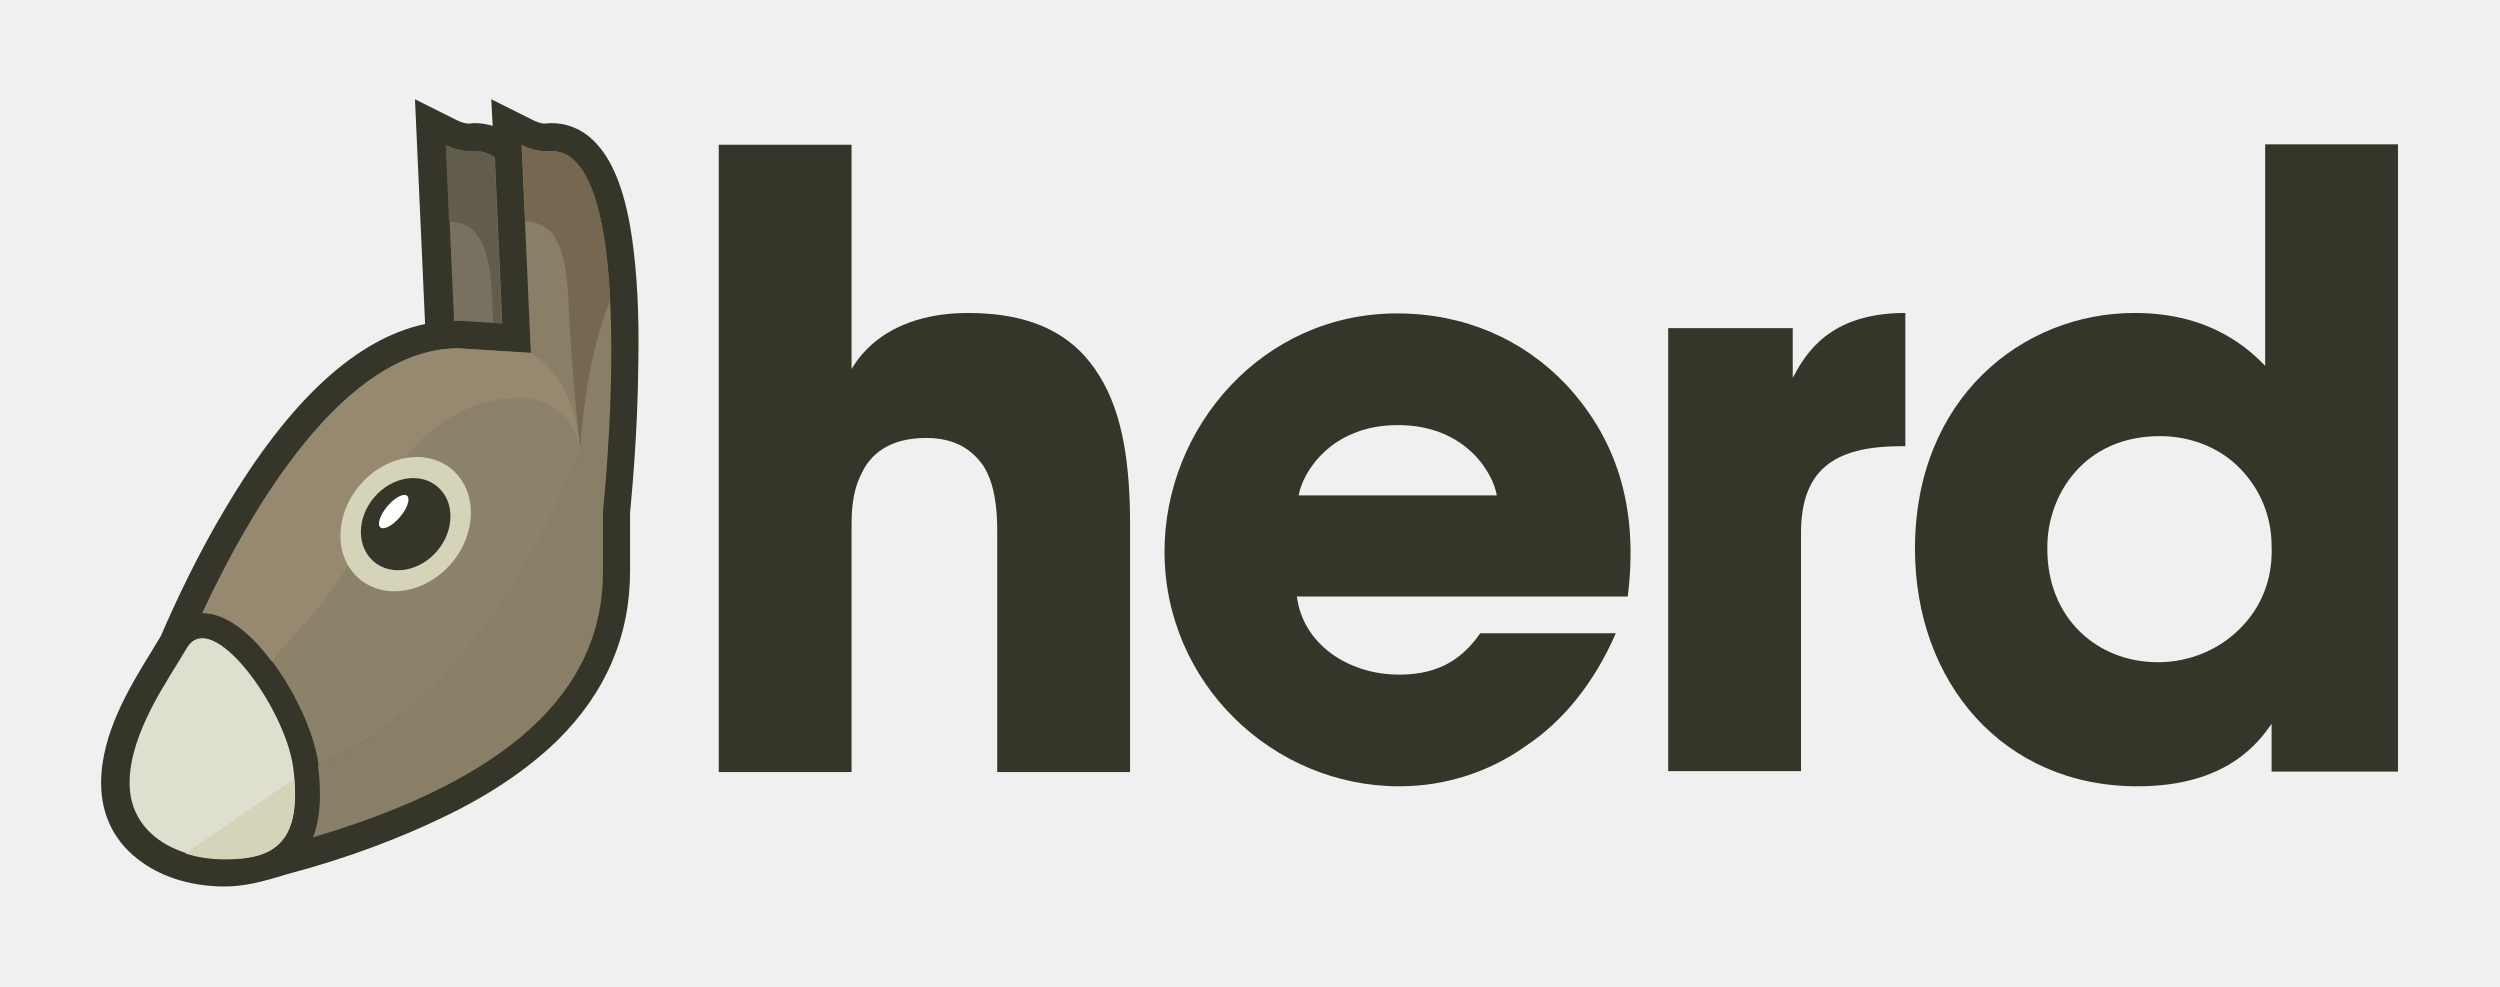
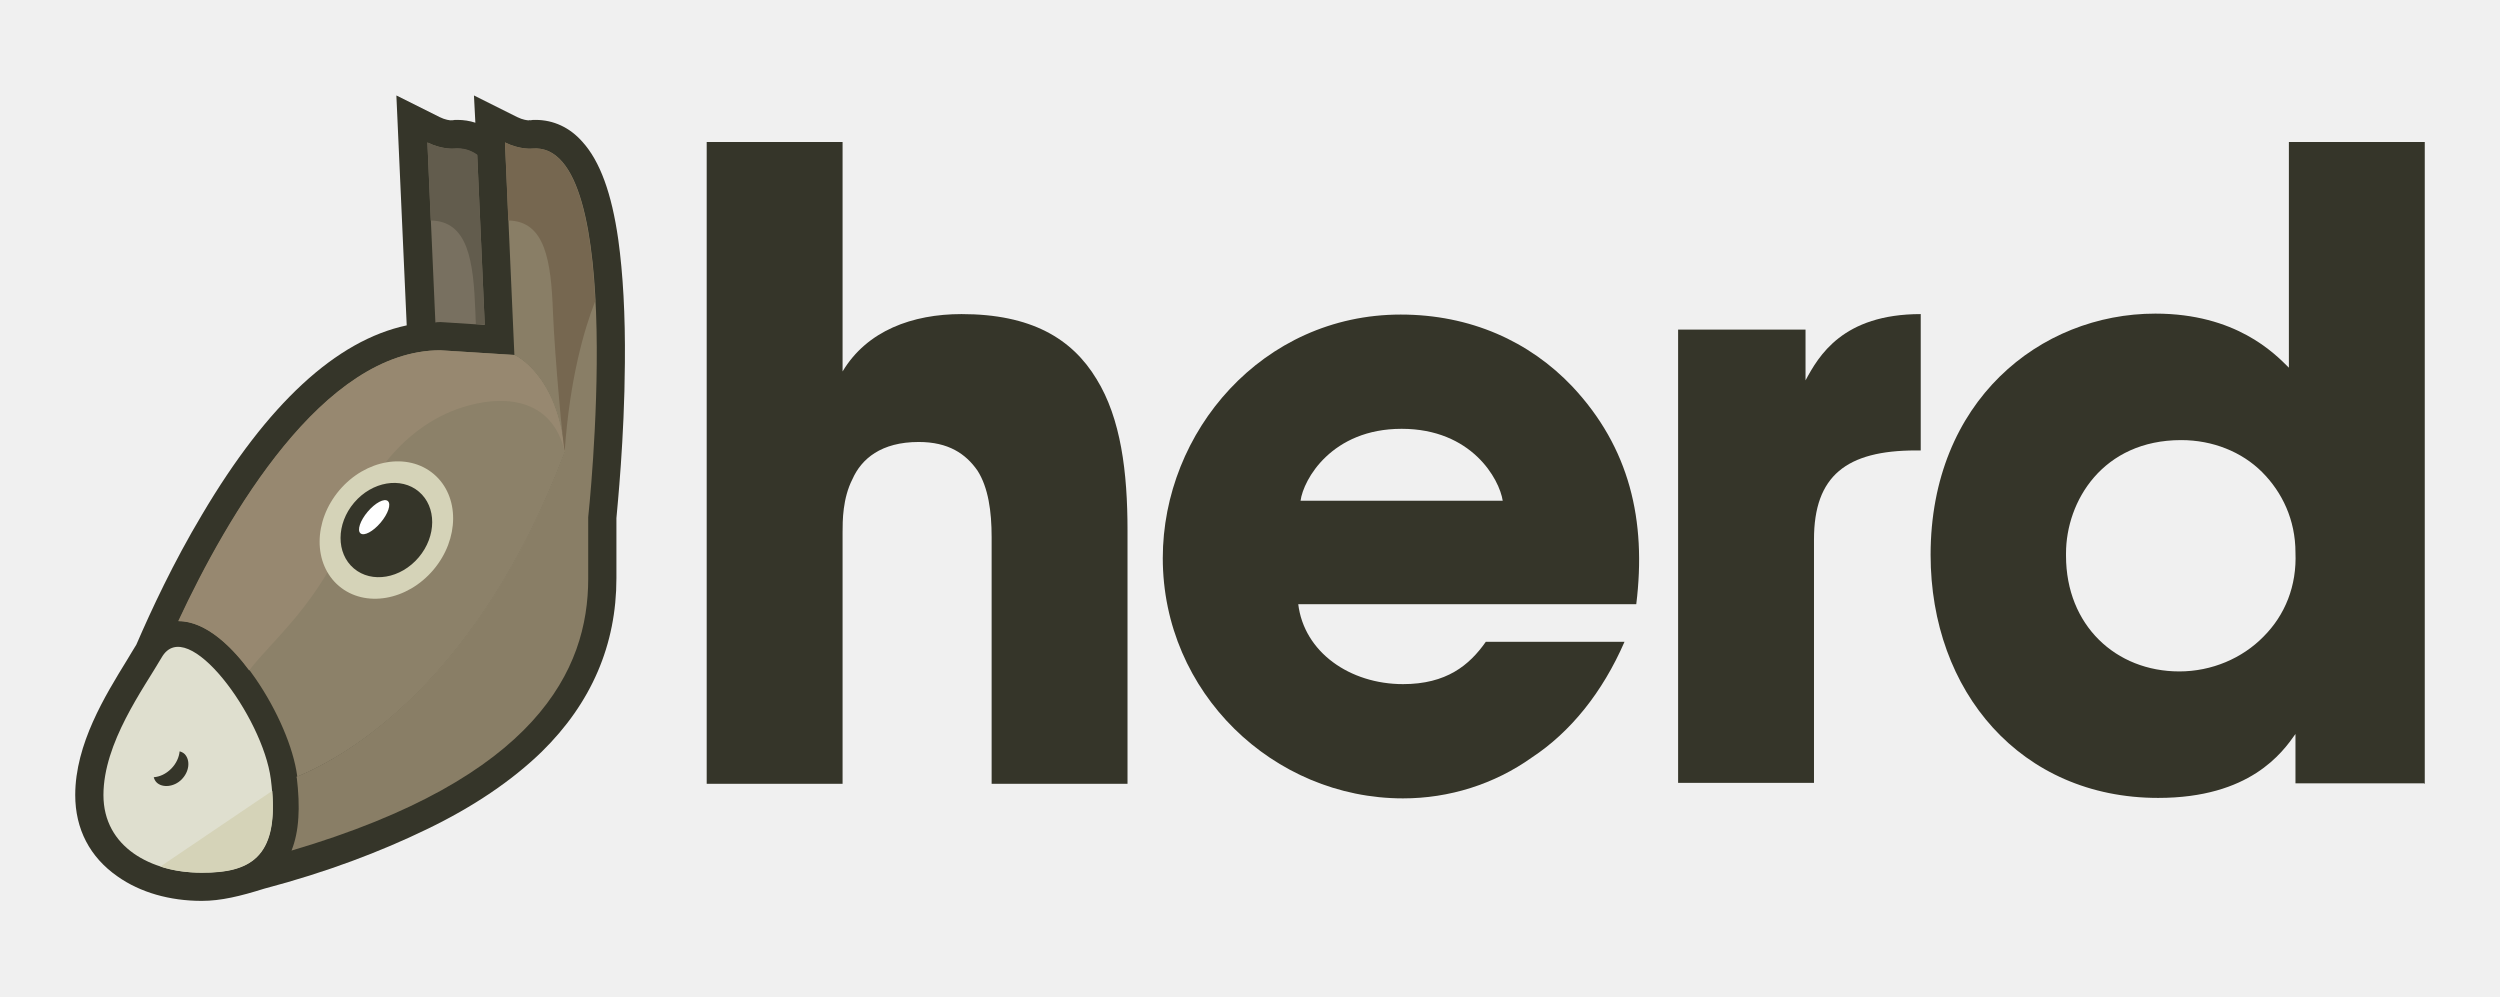
- <svg xmlns="http://www.w3.org/2000/svg" version="1.1" id="Layer_1" x="0px" y="0px" viewBox="-512.3 -102.3 544 214.7" enable-background="new -512.3 -102.3 544 214.7" xml:space="preserve">
+ <svg xmlns="http://www.w3.org/2000/svg" version="1.1" id="Layer_1" x="0px" y="0px" viewBox="0 0 531.7 212" enable-background="new 0 0 531.7 212" xml:space="preserve">
  <g>
    <g>
-       <path fill="#353529" d="M-374.7-50c-1.4-9.9-3.9-16.7-7.6-20.8c-2.7-3.1-6.2-4.7-10-4.7c-0.4,0-0.8,0-1.2,0.1l0.1-0.1l-0.3,0.1    c-0.3,0-1.3-0.1-2.5-0.7l-9.2-4.6l0.3,5.8c-1.2-0.4-2.5-0.6-3.8-0.6c-0.4,0-0.8,0-1.2,0.1l0.1-0.1l-0.3,0.1    c-0.3,0-1.3-0.1-2.5-0.7l-9.2-4.6l2.2,48.9c-15,3.2-29.6,16.7-43.5,40.2c-6.1,10.2-10.8,20.3-14,27.7c-0.6,1-1.3,2.1-2,3.3    c-4.6,7.5-11,17.8-11,28.7c0,7.2,3.1,13.2,9,17.3c4.8,3.4,11.1,5.2,17.9,5.2c4.1,0,8.2-1,13.3-2.6c13.3-3.5,24.8-7.9,34.5-12.6    c10-4.8,18.2-10.4,24.5-16.5c10.6-10.4,15.9-22.8,15.9-36.9V9.3c0.2-2.4,1.7-16.8,1.8-33C-373.2-34-373.7-42.8-374.7-50z" />
-       <path fill="#787060" d="M-412.5-32.5h0.2l9.3,0.6l-1.6-36.1c-1.4-1-3-1.5-4.8-1.4c0,0-2.5,0.3-5.8-1.3l1.7,38.3    C-413.3-32.5-412.9-32.5-412.5-32.5z" />
-       <path fill="#625C4D" d="M-405.1-34.7c0,0.9,0.1,1.7,0.1,2.6l1.9,0.1l-1.6-36.1c-1.4-1-3-1.5-4.8-1.3c0,0-2.5,0.3-5.8-1.3l0.7,16.6    C-406.6-54-405.4-45.4-405.1-34.7z" />
-       <path fill="#353529" d="M-463.3,87.7c-6.2,0-12-1.7-16.2-4.7c-5-3.6-7.7-8.7-7.7-14.9c0-10,6.1-19.9,10.6-27.1    c0.8-1.4,1.6-2.6,2.3-3.8c1.4-2.4,3.5-3.7,6-3.7c5.8,0,11.5,7,14.4,11.2c4.4,6.4,7.6,13.9,8.3,19.5c1.1,8.8,0.1,14.6-3.3,18.4    C-452.6,87.1-458.5,87.7-463.3,87.7z" />
-       <path fill="#897E66" d="M-393-69.4c0,0-2.5,0.3-5.8-1.3l2,45.2c0,0,9.1,4,10.7,20.5c-18.6,48.7-45.7,64.5-57,69.2    c0.8,6.6,0.5,11.7-1.1,15.7c52.2-15.4,63.1-38.5,63.1-57.8c0-2.1,0-2.8,0-2.7V9C-381.1,9-372.4-71.2-393-69.4z" />
-       <g>
-         <path fill="#8C8169" d="M-442.7,68.9c0,0.1,0,0.2,0,0.3C-442.7,69.1-442.7,69-442.7,68.9z" />
-         <path fill="#8C8169" d="M-442.6,71c0,0.1,0,0.3,0,0.4C-442.6,71.3-442.6,71.1-442.6,71z" />
-         <path fill="#8C8169" d="M-443,64.6c0-0.1,0-0.3,0-0.4c11.3-4.7,38.5-20.5,57-69.2c-1.6-16.5-10.7-20.5-10.7-20.5l0,0l-15.8-1     c-24.9,0-45.2,35.1-55.7,57.6c6.9,0,13.3,7.7,16.4,12.3c4.6,6.7,8,14.6,8.8,20.6C-443.1,64.2-443,64.4-443,64.6z" />
-         <path fill="#8C8169" d="M-442.8,66.6c0,0.1,0,0.2,0,0.4C-442.8,66.8-442.8,66.7-442.8,66.6z" />
-         <path fill="#8C8169" d="M-443.4,77.6c0.1-0.3,0.2-0.6,0.2-0.9C-443.3,77-443.4,77.3-443.4,77.6z" />
-         <path fill="#8C8169" d="M-444.2,79.9c0.2-0.5,0.4-1,0.5-1.6C-443.8,78.9-444,79.4-444.2,79.9z" />
-         <path fill="#8C8169" d="M-442.8,73.5c0-0.2,0-0.3,0-0.5C-442.7,73.2-442.7,73.3-442.8,73.5z" />
-         <path fill="#8C8169" d="M-443,75.5c0-0.2,0.1-0.4,0.1-0.6C-442.9,75.1-443,75.3-443,75.5z" />
-       </g>
-       <path fill="#978870" d="M-406.4-14.8c8.2-2.2,17.7-1.1,20.3,9.8c-1.6-16.5-10.7-20.5-10.7-20.5l0,0l-15.8-1    c-24.9,0-45.2,35.1-55.7,57.6c6.1,0,11.7,5.9,15.1,10.5c4.5-6.1,15.3-14.5,21.4-30.8C-428.5,2.1-420.7-11-406.4-14.8z" />
-       <path fill="#DFDFCF" d="M-448.5,64.7c2.1,16.3-4,19.9-14.7,19.9s-20.9-5.5-20.9-16.5s8.5-22.6,12.4-29.3    C-466.4,29.5-450.3,51.5-448.5,64.7z" />
-       <path fill="#D5D3B8" d="M-448.3,67.2L-472,83.4c2.7,0.9,5.7,1.3,8.8,1.3C-453.1,84.7-447.1,81.4-448.3,67.2z" />
-       <path fill="#766750" d="M-379.5-37c-0.9-17.5-4.2-33.2-13.4-32.4c0,0-2.5,0.3-5.8-1.3l0.7,16.6l0,0c7.9,0.1,9.1,8.7,9.5,19.4    c0.4,10,2.2,29,2.5,29.6C-385-20.5-382-30.8-379.5-37z" />
-       <g>
-         <ellipse transform="matrix(0.6462 -0.7632 0.7632 0.6462 -158.9669 -319.4009)" fill="#D5D3B8" cx="-424" cy="11.7" rx="15.6" ry="13.1" />
-         <ellipse transform="matrix(0.6462 -0.7632 0.7632 0.6462 -158.9669 -319.4009)" fill="#353529" cx="-424" cy="11.7" rx="10.7" ry="9" />
-         <ellipse transform="matrix(0.6462 -0.7632 0.7632 0.6462 -157.8263 -322.3784)" fill="#FFFFFF" cx="-426.6" cy="9" rx="4.5" ry="1.8" />
-       </g>
+       <path fill="#353529" d="M150.4,30.2h28.8v36.7V79c5.2-8.7,14.9-12.2,25.3-12.2c14.8,0,23.5,5.2,28.7,13.8    c5.2,8.4,6.6,19.8,6.6,32.2v53.9h-28.9v-52.5c0-5.4-0.7-10.5-3-14.1c-2.5-3.6-6.2-6.1-12.5-6.1c-8,0-12.2,3.6-14.1,7.9    c-2.1,4.1-2.1,8.9-2.1,11.3v53.5h-28.9V30.2H150.4z" />
+       <path fill="#353529" d="M276.1,128.4c1.2,10.3,11,17.1,22.3,17.1c9.2,0,14.1-4,17.6-9h29.5c-4.7,10.8-11.5,19.2-19.7,24.6    c-8,5.7-17.6,8.7-27.4,8.7c-27.6,0-51.1-22.5-51.1-51.1c0-26.9,21.2-51.8,50.6-51.8c14.8,0,27.4,5.7,36.5,15.3    c12.2,13,15.8,28.5,13.6,46.3h-71.9V128.4z M319.6,106.5c-0.7-4.6-6.6-15.3-21.5-15.3s-20.9,10.8-21.5,15.3H319.6z" />
+       <path fill="#353529" d="M356.9,70.1H384v10.8c2.8-5.2,7.9-14.1,24.5-14.1v29h-1c-14.8,0-21.7,5.4-21.7,18.9v51.8h-28.9L356.9,70.1    z" />
+       <path fill="#353529" d="M515.6,166.6h-27.4v-10.5c-2.8,4-9.7,13.6-29.2,13.6c-29.2,0-48.4-22.6-48.4-51.7    c0-32.7,23.3-51.3,47.8-51.3c17.1,0,25.3,8.4,28.4,11.5V67.8V30.2h28.9v136.5H515.6z M439.4,118.2c0,14.8,10.6,24.6,24.1,24.6    c6.9,0,13.4-2.8,17.9-7.4c4.6-4.6,7.1-10.8,6.8-17.9c0-6.9-2.8-12.8-7.1-17.1c-4.3-4.3-10.5-6.8-17.2-6.8    c-16.7,0-24.5,13-24.5,24.1L439.4,118.2z" />
    </g>
    <g>
-       <path fill="#353529" d="M-355.8-70.8h28.8v36.7V-22c5.2-8.7,14.9-12.2,25.3-12.2c14.8,0,23.5,5.2,28.7,13.8    c5.2,8.4,6.6,19.8,6.6,32.2v53.9h-28.9V13.2c0-5.4-0.7-10.5-3-14.1c-2.5-3.6-6.2-6.1-12.5-6.1c-8,0-12.2,3.6-14.1,7.9    c-2.1,4.1-2.1,8.9-2.1,11.3v53.5h-28.9V-70.8H-355.8z" />
-       <path fill="#353529" d="M-230.1,27.4c1.2,10.3,11,17.1,22.3,17.1c9.2,0,14.1-4,17.6-9h29.5c-4.7,10.8-11.5,19.2-19.7,24.6    c-8,5.7-17.6,8.7-27.4,8.7c-27.6,0-51.1-22.5-51.1-51.1c0-26.9,21.2-51.8,50.6-51.8c14.8,0,27.4,5.7,36.6,15.3    c12.2,13,15.8,28.5,13.6,46.3h-71.9V27.4z M-186.6,5.5c-0.7-4.6-6.6-15.3-21.5-15.3S-229,0.9-229.7,5.5H-186.6z" />
-       <path fill="#353529" d="M-149.3-30.9h27.1v10.8c2.8-5.2,7.9-14.1,24.5-14.1v29h-1c-14.8,0-21.7,5.4-21.7,18.9v51.8h-28.9    C-149.3,65.5-149.3-30.9-149.3-30.9z" />
-       <path fill="#353529" d="M9.4,65.6H-18V55.2c-2.8,4-9.7,13.6-29.2,13.6c-29.2,0-48.4-22.6-48.4-51.7c0-32.7,23.3-51.3,47.8-51.3    c17.1,0,25.3,8.4,28.4,11.5v-10.5v-37.7H9.5V65.6H9.4z M-66.8,17.2c0,14.8,10.6,24.6,24.1,24.6c6.9,0,13.4-2.8,17.9-7.4    c4.6-4.6,7.1-10.8,6.8-17.9c0-6.9-2.8-12.8-7.1-17.1c-4.3-4.3-10.5-6.8-17.2-6.8c-16.7,0-24.5,13-24.5,24.1    C-66.8,16.8-66.8,17.2-66.8,17.2z" />
+       <g>
+         <path fill="#353529" d="M131.5,51c-1.4-9.9-3.9-16.7-7.6-20.8c-2.7-3.1-6.2-4.7-10-4.7c-0.4,0-0.8,0-1.2,0.1l0.1-0.1l-0.3,0.1     c-0.3,0-1.3-0.1-2.5-0.7l-9.2-4.6l0.3,5.8c-1.2-0.4-2.5-0.6-3.8-0.6c-0.4,0-0.8,0-1.2,0.1l0.1-0.1L96,25.6     c-0.3,0-1.3-0.1-2.5-0.7l-9.2-4.6l2.2,48.9c-15,3.2-29.6,16.7-43.5,40.2c-6.1,10.2-10.8,20.3-14,27.7c-0.6,1-1.3,2.1-2,3.3     c-4.6,7.5-11,17.8-11,28.7c0,7.2,3.1,13.2,9,17.3c4.8,3.4,11.1,5.2,17.9,5.2c4.1,0,8.2-1,13.3-2.6c13.3-3.5,24.8-7.9,34.5-12.6     c10-4.8,18.2-10.4,24.5-16.5c10.6-10.4,15.9-22.8,15.9-36.9v-12.8c0.2-2.4,1.7-16.8,1.8-33C133,67,132.5,58.2,131.5,51z" />
+         <path fill="#787060" d="M93.6,68.5h0.2l9.3,0.6L101.5,33c-1.4-1-3-1.5-4.8-1.4c0,0-2.5,0.3-5.8-1.3l1.7,38.3     C92.9,68.5,93.3,68.5,93.6,68.5z" />
+         <path fill="#625C4D" d="M101.1,66.3c0,0.9,0.1,1.7,0.1,2.6l1.9,0.1l-1.6-36.1c-1.4-1-3-1.5-4.8-1.3c0,0-2.5,0.3-5.8-1.3l0.7,16.6     C99.6,47,100.7,55.6,101.1,66.3z" />
+         <path fill="#897E66" d="M113.2,31.6c0,0-2.5,0.3-5.8-1.3l2,45.2c0,0,9.1,4,10.7,20.5c-18.6,48.7-45.7,64.5-57,69.2     c0.8,6.6,0.5,11.7-1.1,15.7c52.2-15.4,63.1-38.5,63.1-57.8c0-2.1,0-2.8,0-2.7V110C125.1,110,133.8,29.8,113.2,31.6z" />
+         <g>
+           <path fill="#8C8169" d="M63.5,169.9c0,0.1,0,0.2,0,0.3C63.5,170.1,63.5,170,63.5,169.9z" />
+           <path fill="#8C8169" d="M63.6,172c0,0.1,0,0.3,0,0.4C63.6,172.3,63.6,172.1,63.6,172z" />
+           <path fill="#8C8169" d="M63.2,165.6c0-0.1,0-0.3,0-0.4c11.3-4.7,38.5-20.5,57-69.2c-1.6-16.5-10.7-20.5-10.7-20.5l0,0l-15.8-1      c-24.9,0-45.2,35.1-55.7,57.6c6.9,0,13.3,7.7,16.4,12.3c4.6,6.7,8,14.6,8.8,20.6C63.1,165.2,63.1,165.4,63.2,165.6z" />
+           <path fill="#8C8169" d="M63.4,167.6c0,0.1,0,0.2,0,0.4C63.4,167.8,63.4,167.7,63.4,167.6z" />
+           <path fill="#8C8169" d="M62.7,178.6c0.1-0.3,0.2-0.6,0.2-0.9C62.9,178,62.8,178.3,62.7,178.6z" />
+           <path fill="#8C8169" d="M62,180.9c0.2-0.5,0.4-1,0.5-1.6C62.4,179.9,62.2,180.4,62,180.9z" />
+           <path fill="#8C8169" d="M63.4,174.5c0-0.2,0-0.3,0-0.5C63.5,174.2,63.4,174.3,63.4,174.5z" />
+           <path fill="#8C8169" d="M63.2,176.5c0-0.2,0.1-0.4,0.1-0.6C63.3,176.1,63.2,176.3,63.2,176.5z" />
+         </g>
+         <path fill="#978870" d="M99.8,86.2c8.2-2.2,17.7-1.1,20.3,9.8c-1.6-16.5-10.7-20.5-10.7-20.5l0,0l-15.8-1     c-24.9,0-45.2,35.1-55.7,57.6c6.1,0,11.7,5.9,15.1,10.5c4.5-6.1,15.3-14.5,21.4-30.8C77.7,103.1,85.5,90,99.8,86.2z" />
+         <path fill="#DFDFCF" d="M57.6,165.7c2.1,16.3-4,19.9-14.7,19.9S22,180.2,22,169.1c0-11.1,8.5-22.6,12.4-29.3     C39.8,130.5,55.9,152.5,57.6,165.7z" />
+         <path fill="#D5D3B8" d="M57.9,168.2l-23.8,16.1c2.7,0.9,5.7,1.3,8.8,1.3C53.1,185.7,59.1,182.4,57.9,168.2z" />
+         <path fill="#766750" d="M126.6,64c-0.9-17.5-4.2-33.2-13.4-32.4c0,0-2.5,0.3-5.8-1.3l0.7,16.6l0,0c7.9,0.1,9.1,8.7,9.5,19.4     c0.4,10,2.2,29,2.5,29.6C121.2,80.5,124.2,70.2,126.6,64z" />
+         <g>
+           <ellipse transform="matrix(0.6462 -0.7632 0.7632 0.6462 -56.9556 102.6402)" fill="#D5D3B8" cx="82.2" cy="112.7" rx="15.6" ry="13.1" />
+           <ellipse transform="matrix(0.6462 -0.7632 0.7632 0.6462 -56.9556 102.6402)" fill="#353529" cx="82.2" cy="112.7" rx="10.7" ry="9" />
+           <ellipse transform="matrix(0.6462 -0.7632 0.7632 0.6462 -55.815 99.6627)" fill="#FFFFFF" cx="79.6" cy="110" rx="4.5" ry="1.8" />
+         </g>
+       </g>
+       <path fill="#353529" d="M39.3,160.4c-0.3-0.3-0.7-0.5-1.1-0.6c-0.1,1.2-0.7,2.6-1.8,3.7c-1.1,1.1-2.4,1.7-3.7,1.8    c0.1,0.4,0.3,0.8,0.6,1.1c1.2,1.2,3.7,1,5.3-0.6C40.3,164.1,40.5,161.7,39.3,160.4z" />
    </g>
  </g>
</svg>
